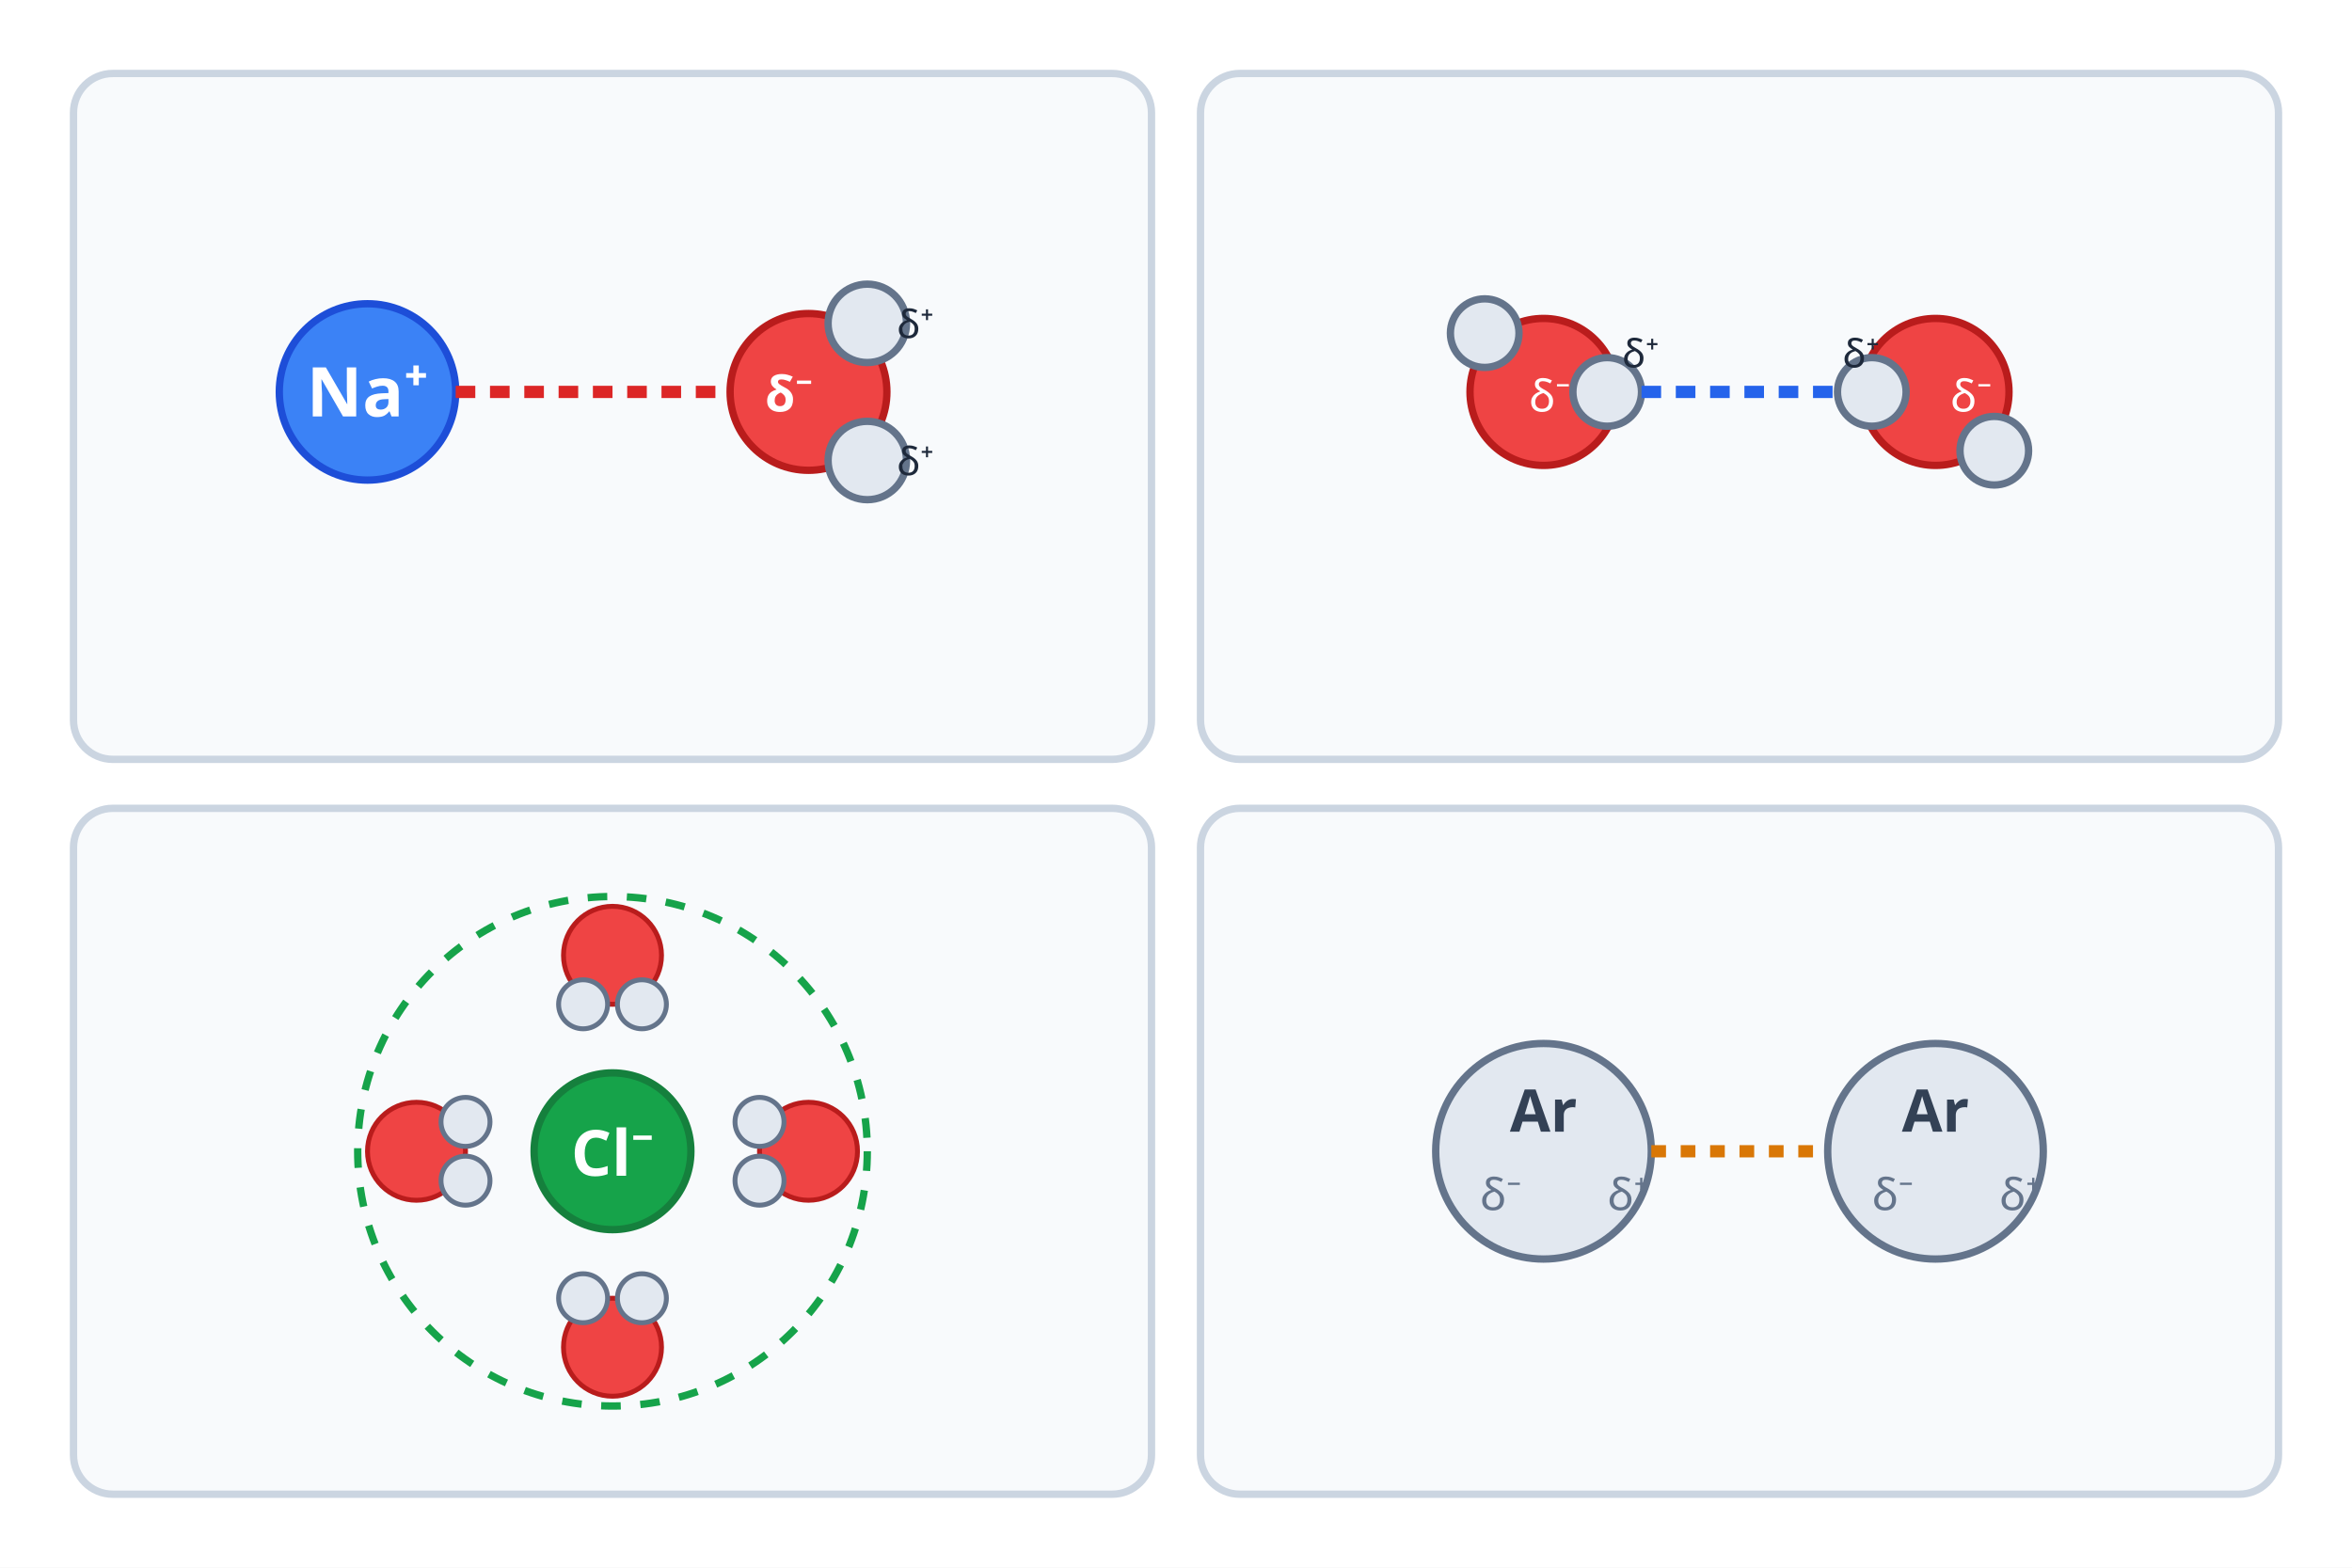
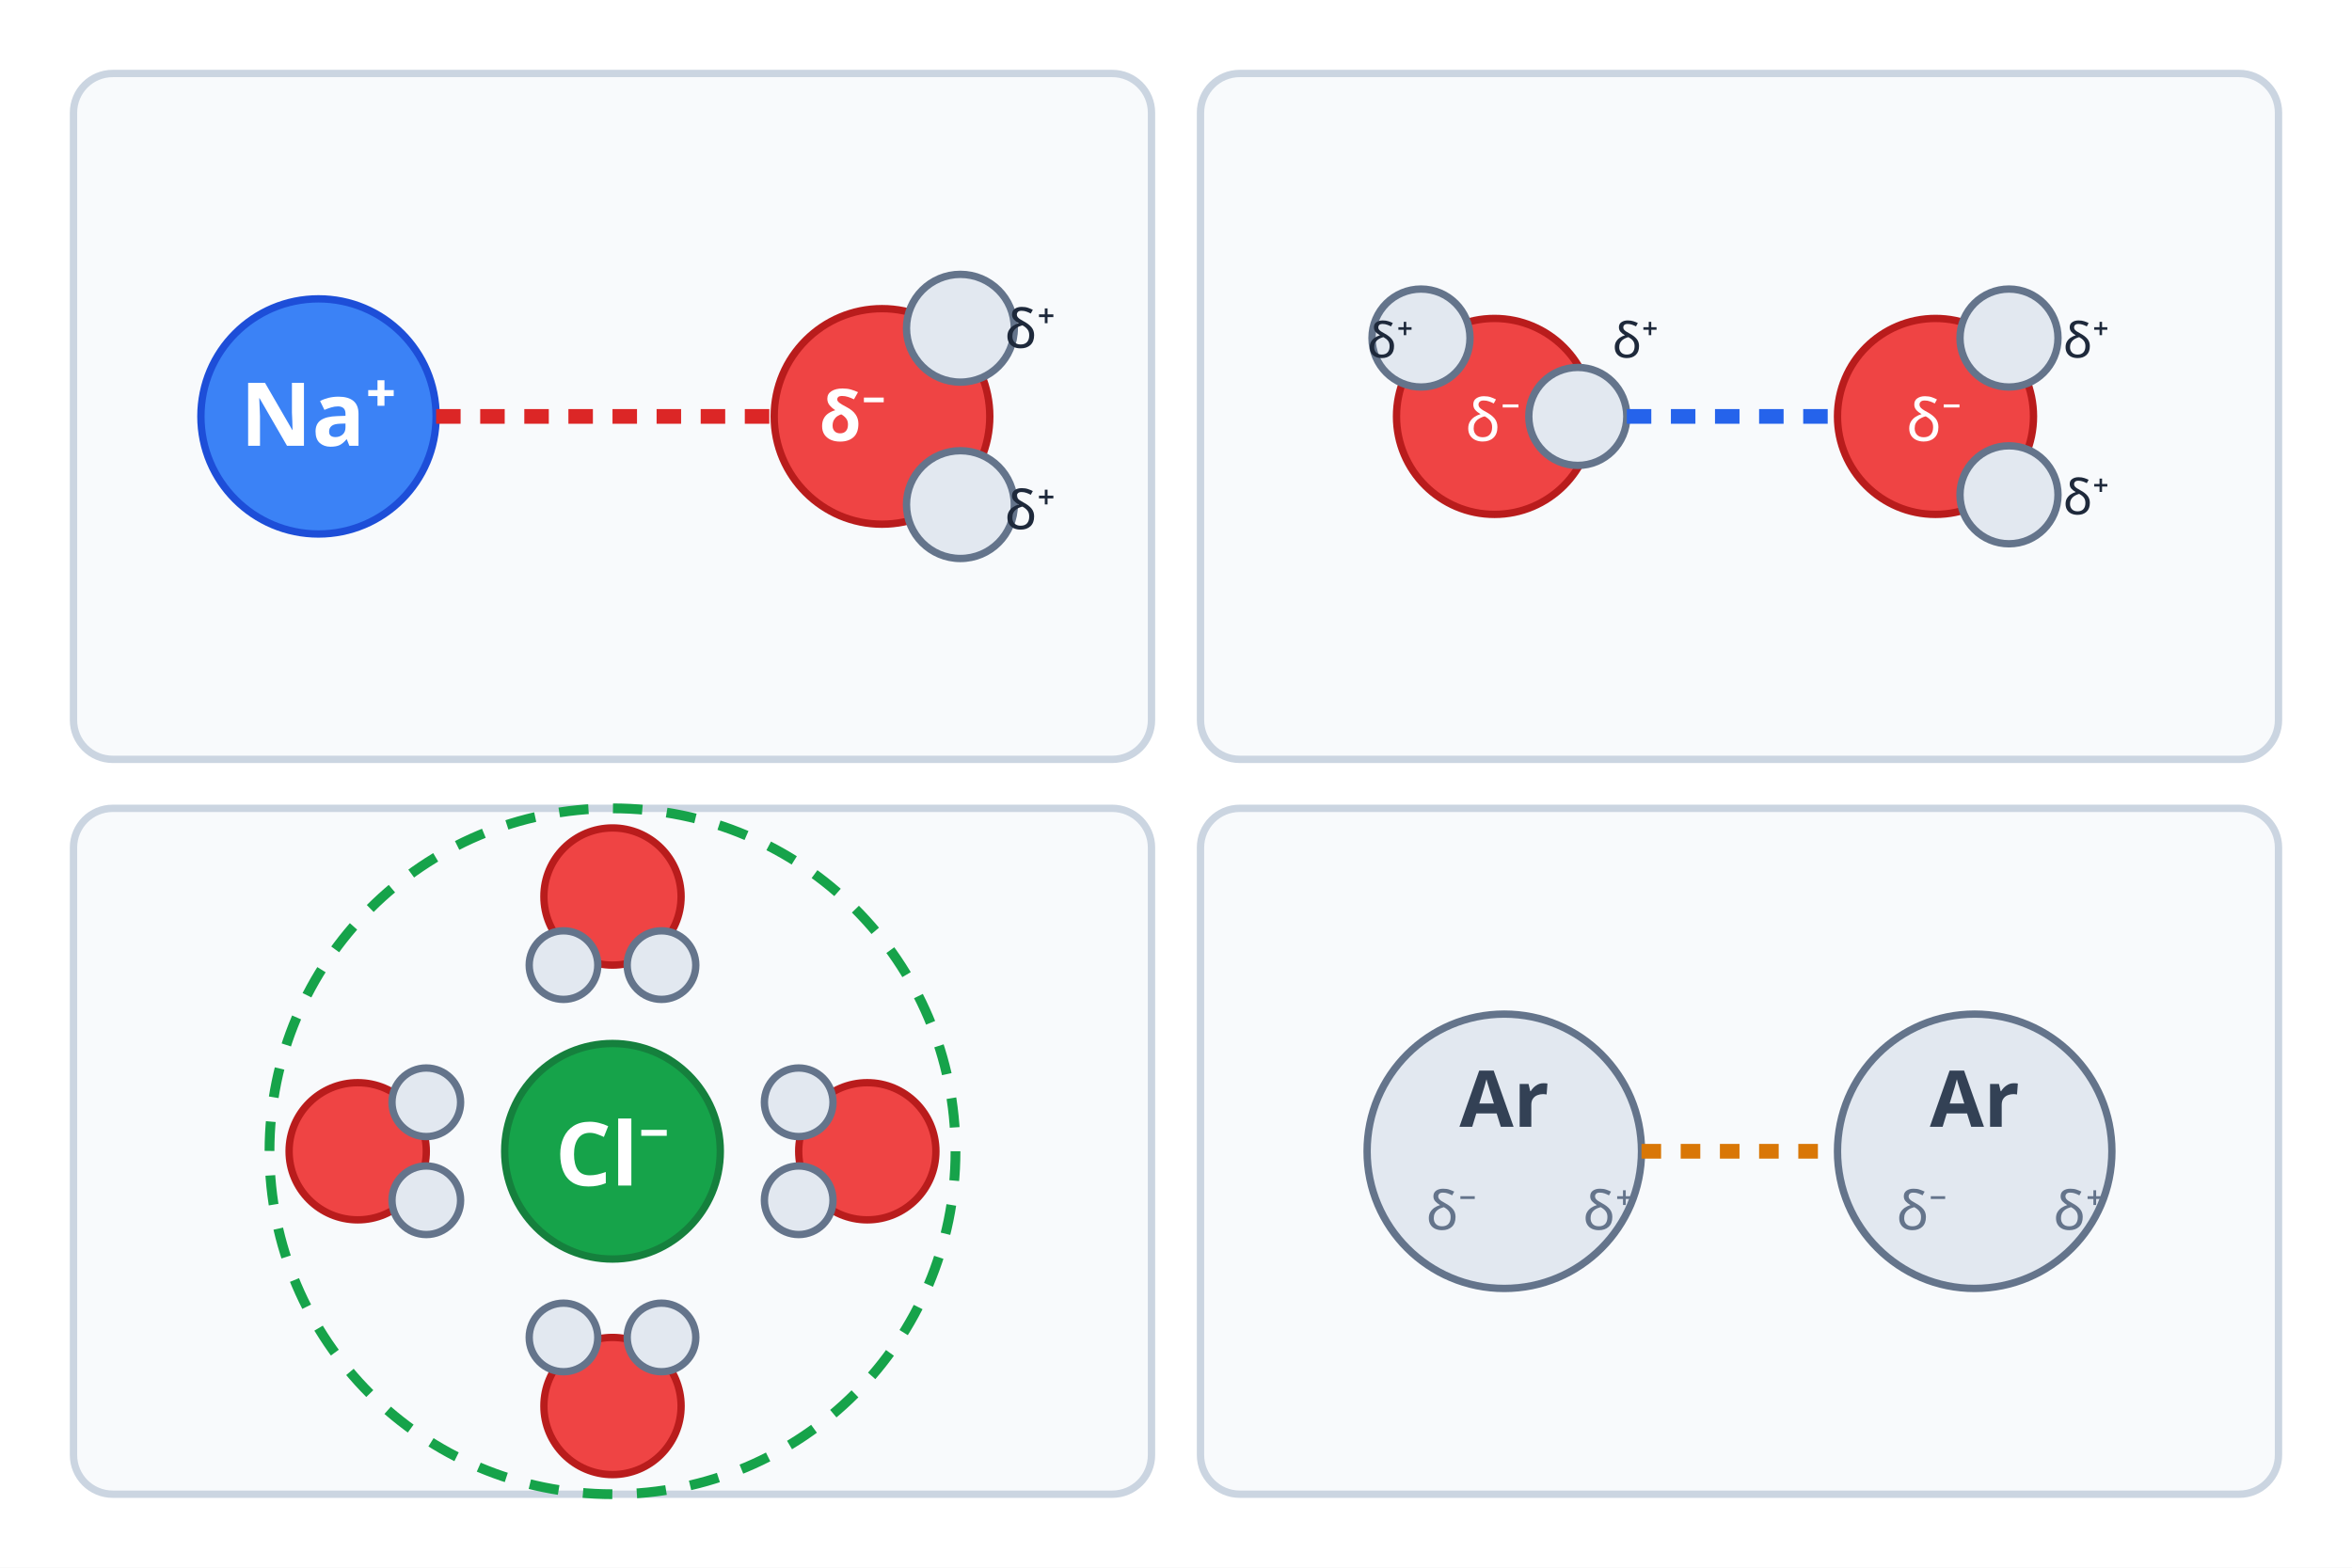
<svg xmlns="http://www.w3.org/2000/svg" viewBox="0 0 480 320">
  <rect width="480" height="320" fill="#ffffff" />
  <rect x="15" y="15" width="220" height="140" rx="8" fill="#f8fafc" stroke="#cbd5e1" stroke-width="1.5" />
-   <g transform="translate(125, 80)">
-     <circle cx="-50" cy="0" r="18" fill="#3b82f6" stroke="#1d4ed8" stroke-width="1.5" />
-     <text x="-50" y="5" font-family="sans-serif" font-size="14" font-weight="bold" fill="#ffffff" text-anchor="middle">Na⁺</text>
-     <circle cx="40" cy="0" r="16" fill="#ef4444" stroke="#b91c1c" stroke-width="1.5" />
-     <circle cx="52" cy="-14" r="8" fill="#e2e8f0" stroke="#64748b" stroke-width="1.5" />
-     <circle cx="52" cy="14" r="8" fill="#e2e8f0" stroke="#64748b" stroke-width="1.5" />
-     <text x="36" y="4" font-family="sans-serif" font-size="10" font-weight="bold" fill="#ffffff" text-anchor="middle">δ⁻</text>
-     <text x="58" y="-11" font-family="sans-serif" font-size="8" fill="#1e293b">δ⁺</text>
-     <text x="58" y="17" font-family="sans-serif" font-size="8" fill="#1e293b">δ⁺</text>
-     <line x1="-32" y1="0" x2="24" y2="0" stroke="#dc2626" stroke-width="2.5" stroke-dasharray="4,3" />
+   <g transform="translate(125, 85)">
+     <circle cx="-60" cy="0" r="24" fill="#3b82f6" stroke="#1d4ed8" stroke-width="1.5" />
+     <text x="-60" y="6" font-family="sans-serif" font-size="18" font-weight="bold" fill="#ffffff" text-anchor="middle">Na⁺</text>
+     <circle cx="55" cy="0" r="22" fill="#ef4444" stroke="#b91c1c" stroke-width="1.5" />
+     <circle cx="71" cy="-18" r="11" fill="#e2e8f0" stroke="#64748b" stroke-width="1.5" />
+     <circle cx="71" cy="18" r="11" fill="#e2e8f0" stroke="#64748b" stroke-width="1.5" />
+     <text x="49" y="5" font-family="sans-serif" font-size="14" font-weight="bold" fill="#ffffff" text-anchor="middle">δ⁻</text>
+     <text x="80" y="-14" font-family="sans-serif" font-size="11" fill="#1e293b">δ⁺</text>
+     <text x="80" y="23" font-family="sans-serif" font-size="11" fill="#1e293b">δ⁺</text>
+     <line x1="-36" y1="0" x2="33" y2="0" stroke="#dc2626" stroke-width="3" stroke-dasharray="5,4" />
  </g>
  <rect x="245" y="15" width="220" height="140" rx="8" fill="#f8fafc" stroke="#cbd5e1" stroke-width="1.5" />
-   <g transform="translate(355, 80)">
-     <circle cx="-40" cy="0" r="15" fill="#ef4444" stroke="#b91c1c" stroke-width="1.5" />
-     <circle cx="-52" cy="-12" r="7" fill="#e2e8f0" stroke="#64748b" stroke-width="1.5" />
-     <circle cx="-27" cy="0" r="7" fill="#e2e8f0" stroke="#64748b" stroke-width="1.5" />
-     <text x="-43" y="4" font-family="sans-serif" font-size="9" fill="#ffffff">δ⁻</text>
-     <text x="-24" y="-5" font-family="sans-serif" font-size="8" fill="#1e293b">δ⁺</text>
-     <circle cx="40" cy="0" r="15" fill="#ef4444" stroke="#b91c1c" stroke-width="1.5" />
-     <circle cx="52" cy="12" r="7" fill="#e2e8f0" stroke="#64748b" stroke-width="1.5" />
-     <circle cx="27" cy="0" r="7" fill="#e2e8f0" stroke="#64748b" stroke-width="1.5" />
-     <text x="43" y="4" font-family="sans-serif" font-size="9" fill="#ffffff">δ⁻</text>
-     <text x="21" y="-5" font-family="sans-serif" font-size="8" fill="#1e293b">δ⁺</text>
-     <line x1="-20" y1="0" x2="20" y2="0" stroke="#2563eb" stroke-width="2.5" stroke-dasharray="4,3" />
+   <g transform="translate(355, 85)">
+     <circle cx="-50" cy="0" r="20" fill="#ef4444" stroke="#b91c1c" stroke-width="1.5" />
+     <circle cx="-65" cy="-16" r="10" fill="#e2e8f0" stroke="#64748b" stroke-width="1.5" />
+     <circle cx="-33" cy="0" r="10" fill="#e2e8f0" stroke="#64748b" stroke-width="1.5" />
+     <text x="-56" y="5" font-family="sans-serif" font-size="12" fill="#ffffff">δ⁻</text>
+     <text x="-26" y="-12" font-family="sans-serif" font-size="10" fill="#1e293b">δ⁺</text>
+     <text x="-76" y="-12" font-family="sans-serif" font-size="10" fill="#1e293b">δ⁺</text>
+     <circle cx="40" cy="0" r="20" fill="#ef4444" stroke="#b91c1c" stroke-width="1.5" />
+     <circle cx="55" cy="-16" r="10" fill="#e2e8f0" stroke="#64748b" stroke-width="1.5" />
+     <circle cx="55" cy="16" r="10" fill="#e2e8f0" stroke="#64748b" stroke-width="1.5" />
+     <text x="34" y="5" font-family="sans-serif" font-size="12" fill="#ffffff">δ⁻</text>
+     <text x="66" y="-12" font-family="sans-serif" font-size="10" fill="#1e293b">δ⁺</text>
+     <text x="66" y="20" font-family="sans-serif" font-size="10" fill="#1e293b">δ⁺</text>
+     <line x1="-23" y1="0" x2="20" y2="0" stroke="#2563eb" stroke-width="3" stroke-dasharray="5,4" />
  </g>
  <rect x="15" y="165" width="220" height="140" rx="8" fill="#f8fafc" stroke="#cbd5e1" stroke-width="1.5" />
  <g transform="translate(125, 235)">
-     <circle cx="0" cy="0" r="16" fill="#16a34a" stroke="#15803d" stroke-width="1.5" />
-     <text x="0" y="5" font-family="sans-serif" font-size="13" font-weight="bold" fill="#ffffff" text-anchor="middle">Cl⁻</text>
-     <circle cx="0" cy="-40" r="10" fill="#ef4444" stroke="#b91c1c" stroke-width="1" />
-     <circle cx="-6" cy="-30" r="5" fill="#e2e8f0" stroke="#64748b" stroke-width="1" />
-     <circle cx="6" cy="-30" r="5" fill="#e2e8f0" stroke="#64748b" stroke-width="1" />
-     <circle cx="0" cy="40" r="10" fill="#ef4444" stroke="#b91c1c" stroke-width="1" />
-     <circle cx="-6" cy="30" r="5" fill="#e2e8f0" stroke="#64748b" stroke-width="1" />
-     <circle cx="6" cy="30" r="5" fill="#e2e8f0" stroke="#64748b" stroke-width="1" />
-     <circle cx="-40" cy="0" r="10" fill="#ef4444" stroke="#b91c1c" stroke-width="1" />
-     <circle cx="-30" cy="-6" r="5" fill="#e2e8f0" stroke="#64748b" stroke-width="1" />
-     <circle cx="-30" cy="6" r="5" fill="#e2e8f0" stroke="#64748b" stroke-width="1" />
-     <circle cx="40" cy="0" r="10" fill="#ef4444" stroke="#b91c1c" stroke-width="1" />
-     <circle cx="30" cy="-6" r="5" fill="#e2e8f0" stroke="#64748b" stroke-width="1" />
-     <circle cx="30" cy="6" r="5" fill="#e2e8f0" stroke="#64748b" stroke-width="1" />
-     <circle cx="0" cy="0" r="52" fill="none" stroke="#16a34a" stroke-width="1.5" stroke-dasharray="4,4" />
+     <circle cx="0" cy="0" r="22" fill="#16a34a" stroke="#15803d" stroke-width="1.5" />
+     <text x="0" y="7" font-family="sans-serif" font-size="18" font-weight="bold" fill="#ffffff" text-anchor="middle">Cl⁻</text>
+     <circle cx="0" cy="-52" r="14" fill="#ef4444" stroke="#b91c1c" stroke-width="1.5" />
+     <circle cx="-10" cy="-38" r="7" fill="#e2e8f0" stroke="#64748b" stroke-width="1.5" />
+     <circle cx="10" cy="-38" r="7" fill="#e2e8f0" stroke="#64748b" stroke-width="1.5" />
+     <circle cx="0" cy="52" r="14" fill="#ef4444" stroke="#b91c1c" stroke-width="1.5" />
+     <circle cx="-10" cy="38" r="7" fill="#e2e8f0" stroke="#64748b" stroke-width="1.5" />
+     <circle cx="10" cy="38" r="7" fill="#e2e8f0" stroke="#64748b" stroke-width="1.5" />
+     <circle cx="-52" cy="0" r="14" fill="#ef4444" stroke="#b91c1c" stroke-width="1.5" />
+     <circle cx="-38" cy="-10" r="7" fill="#e2e8f0" stroke="#64748b" stroke-width="1.5" />
+     <circle cx="-38" cy="10" r="7" fill="#e2e8f0" stroke="#64748b" stroke-width="1.5" />
+     <circle cx="52" cy="0" r="14" fill="#ef4444" stroke="#b91c1c" stroke-width="1.5" />
+     <circle cx="38" cy="-10" r="7" fill="#e2e8f0" stroke="#64748b" stroke-width="1.5" />
+     <circle cx="38" cy="10" r="7" fill="#e2e8f0" stroke="#64748b" stroke-width="1.5" />
+     <circle cx="0" cy="0" r="70" fill="none" stroke="#16a34a" stroke-width="2" stroke-dasharray="6,5" />
  </g>
  <rect x="245" y="165" width="220" height="140" rx="8" fill="#f8fafc" stroke="#cbd5e1" stroke-width="1.5" />
  <g transform="translate(355, 235)">
-     <circle cx="-40" cy="0" r="22" fill="#e2e8f0" stroke="#64748b" stroke-width="1.5" />
-     <text x="-40" y="-4" font-family="sans-serif" font-size="12" font-weight="bold" fill="#334155" text-anchor="middle">Ar</text>
-     <text x="-53" y="12" font-family="sans-serif" font-size="9" fill="#64748b">δ⁻</text>
-     <text x="-27" y="12" font-family="sans-serif" font-size="9" fill="#64748b">δ⁺</text>
-     <circle cx="40" cy="0" r="22" fill="#e2e8f0" stroke="#64748b" stroke-width="1.5" />
-     <text x="40" y="-4" font-family="sans-serif" font-size="12" font-weight="bold" fill="#334155" text-anchor="middle">Ar</text>
-     <text x="27" y="12" font-family="sans-serif" font-size="9" fill="#64748b">δ⁻</text>
-     <text x="53" y="12" font-family="sans-serif" font-size="9" fill="#64748b">δ⁺</text>
-     <line x1="-18" y1="0" x2="18" y2="0" stroke="#d97706" stroke-width="2.5" stroke-dasharray="3,3" />
+     <circle cx="-48" cy="0" r="28" fill="#e2e8f0" stroke="#64748b" stroke-width="1.5" />
+     <text x="-48" y="-5" font-family="sans-serif" font-size="16" font-weight="bold" fill="#334155" text-anchor="middle">Ar</text>
+     <text x="-64" y="16" font-family="sans-serif" font-size="11" fill="#64748b">δ⁻</text>
+     <text x="-32" y="16" font-family="sans-serif" font-size="11" fill="#64748b">δ⁺</text>
+     <circle cx="48" cy="0" r="28" fill="#e2e8f0" stroke="#64748b" stroke-width="1.5" />
+     <text x="48" y="-5" font-family="sans-serif" font-size="16" font-weight="bold" fill="#334155" text-anchor="middle">Ar</text>
+     <text x="32" y="16" font-family="sans-serif" font-size="11" fill="#64748b">δ⁻</text>
+     <text x="64" y="16" font-family="sans-serif" font-size="11" fill="#64748b">δ⁺</text>
+     <line x1="-20" y1="0" x2="20" y2="0" stroke="#d97706" stroke-width="3" stroke-dasharray="4,4" />
  </g>
</svg>
